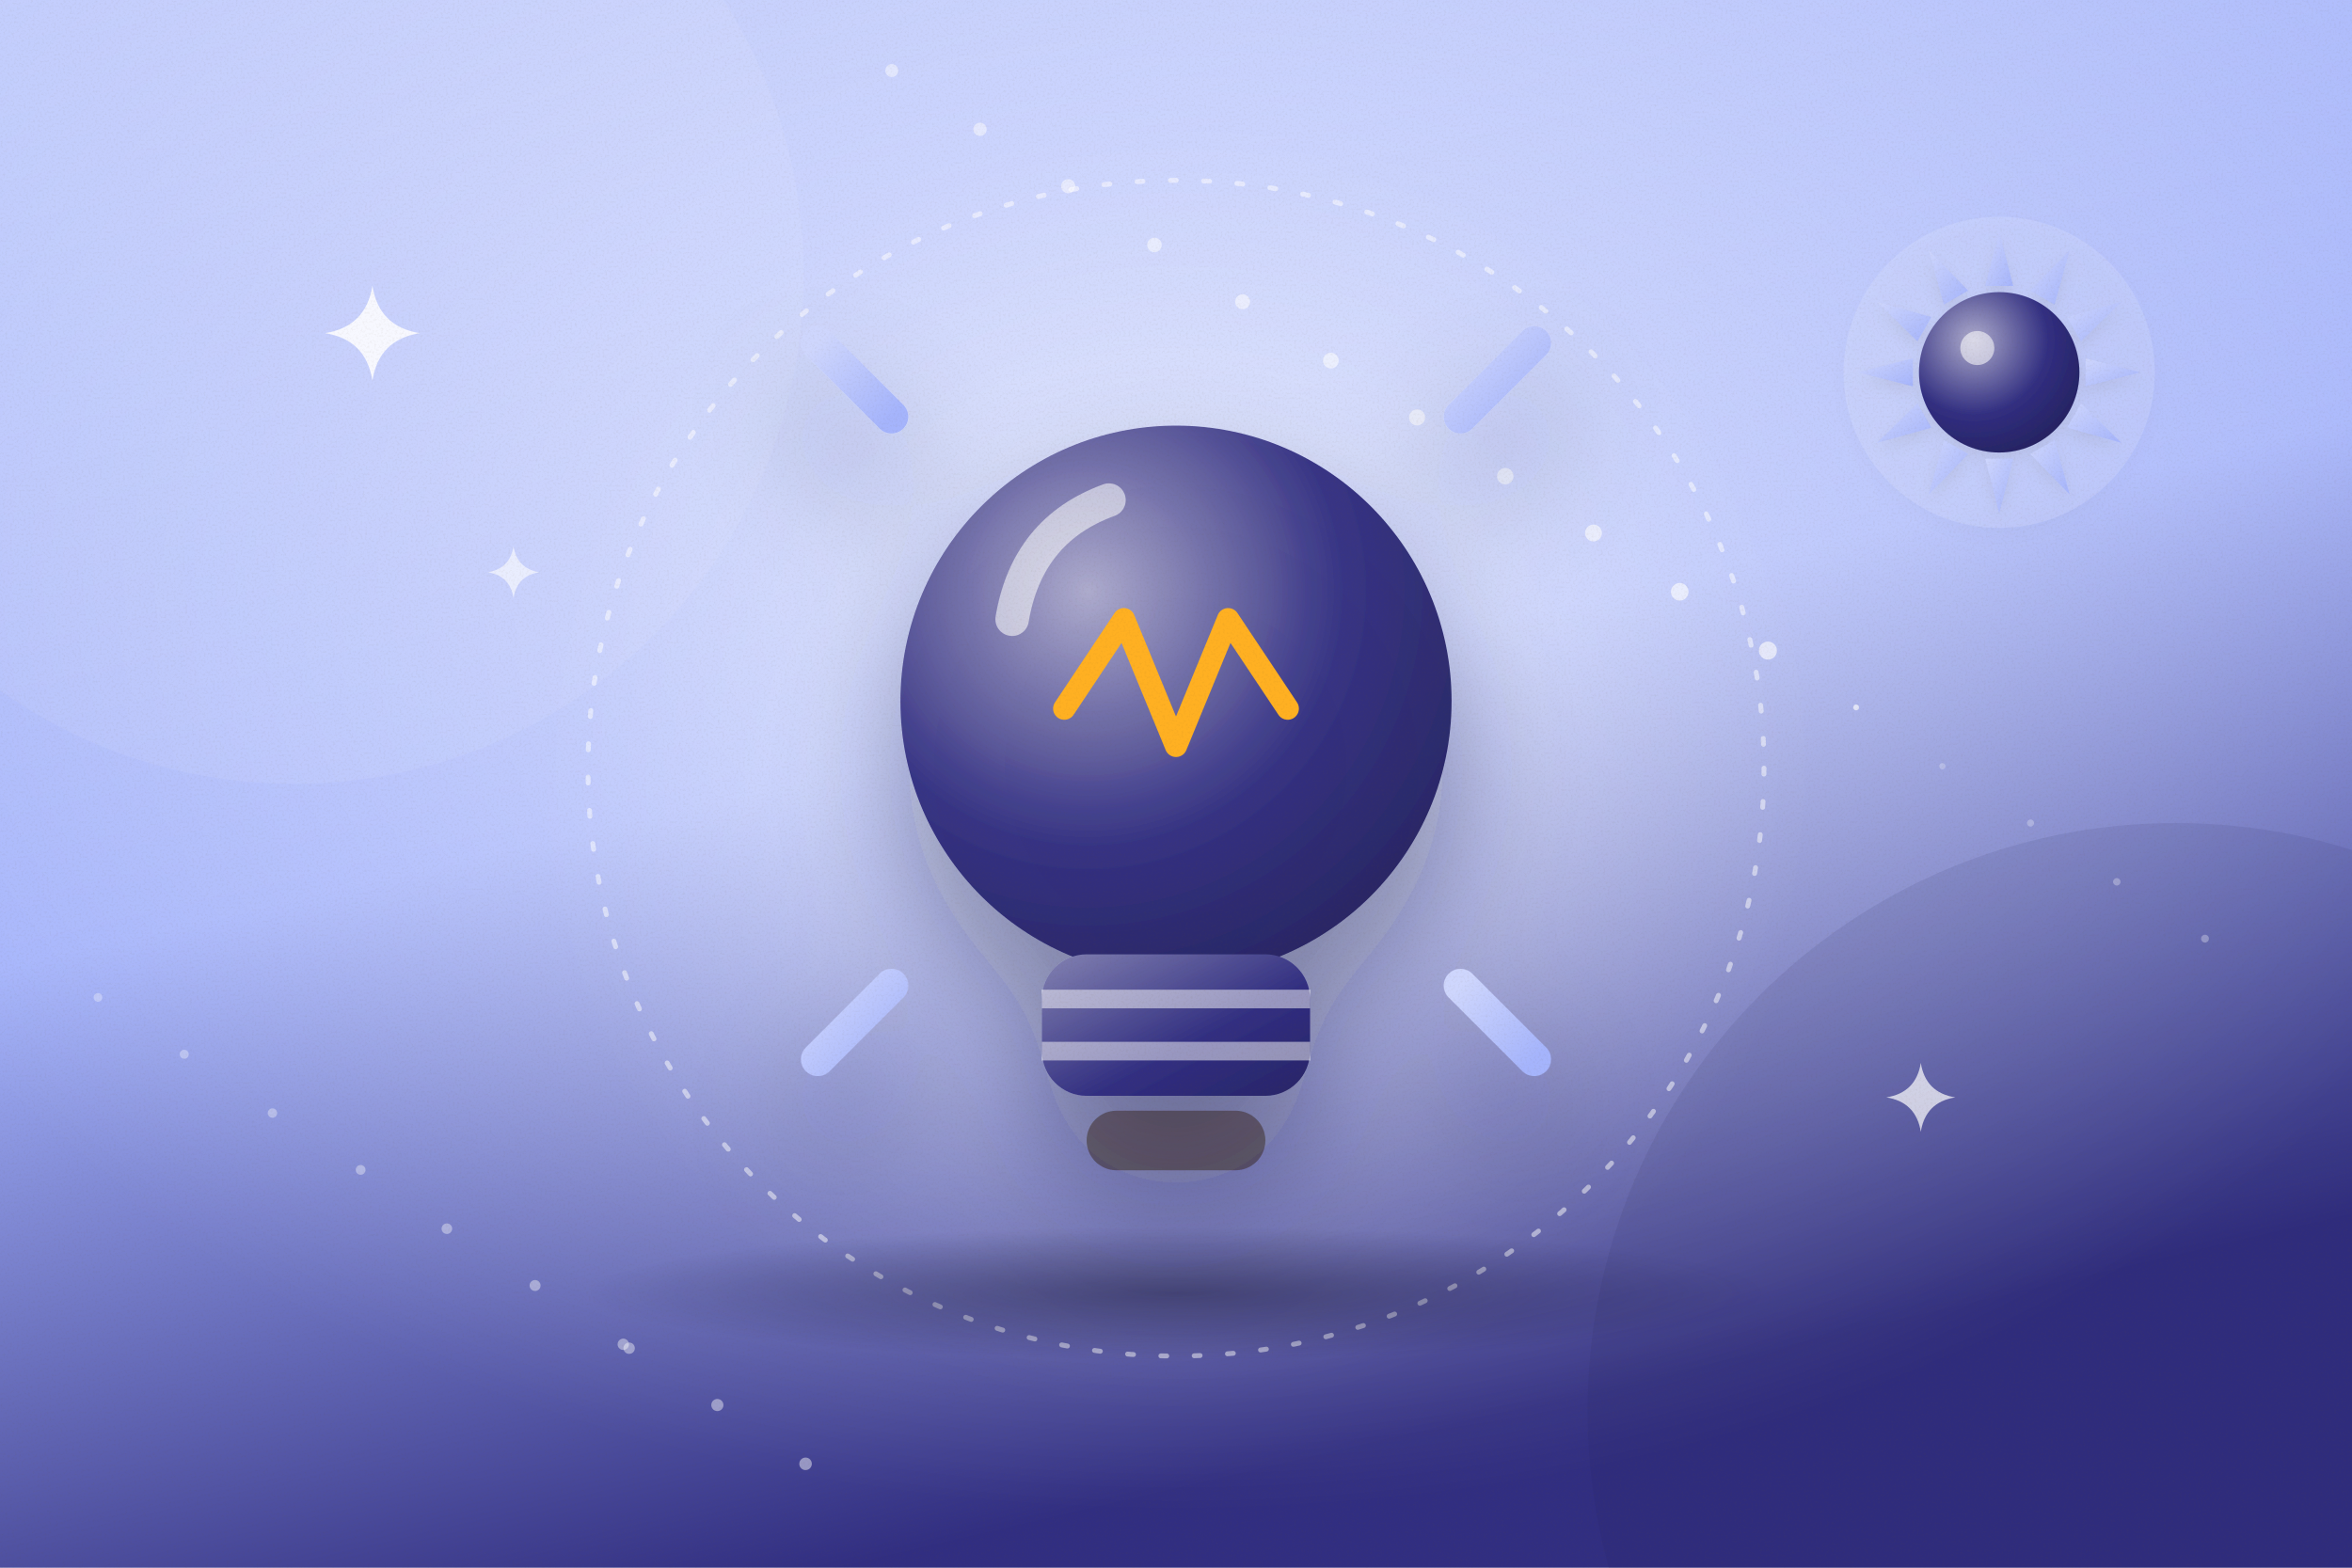
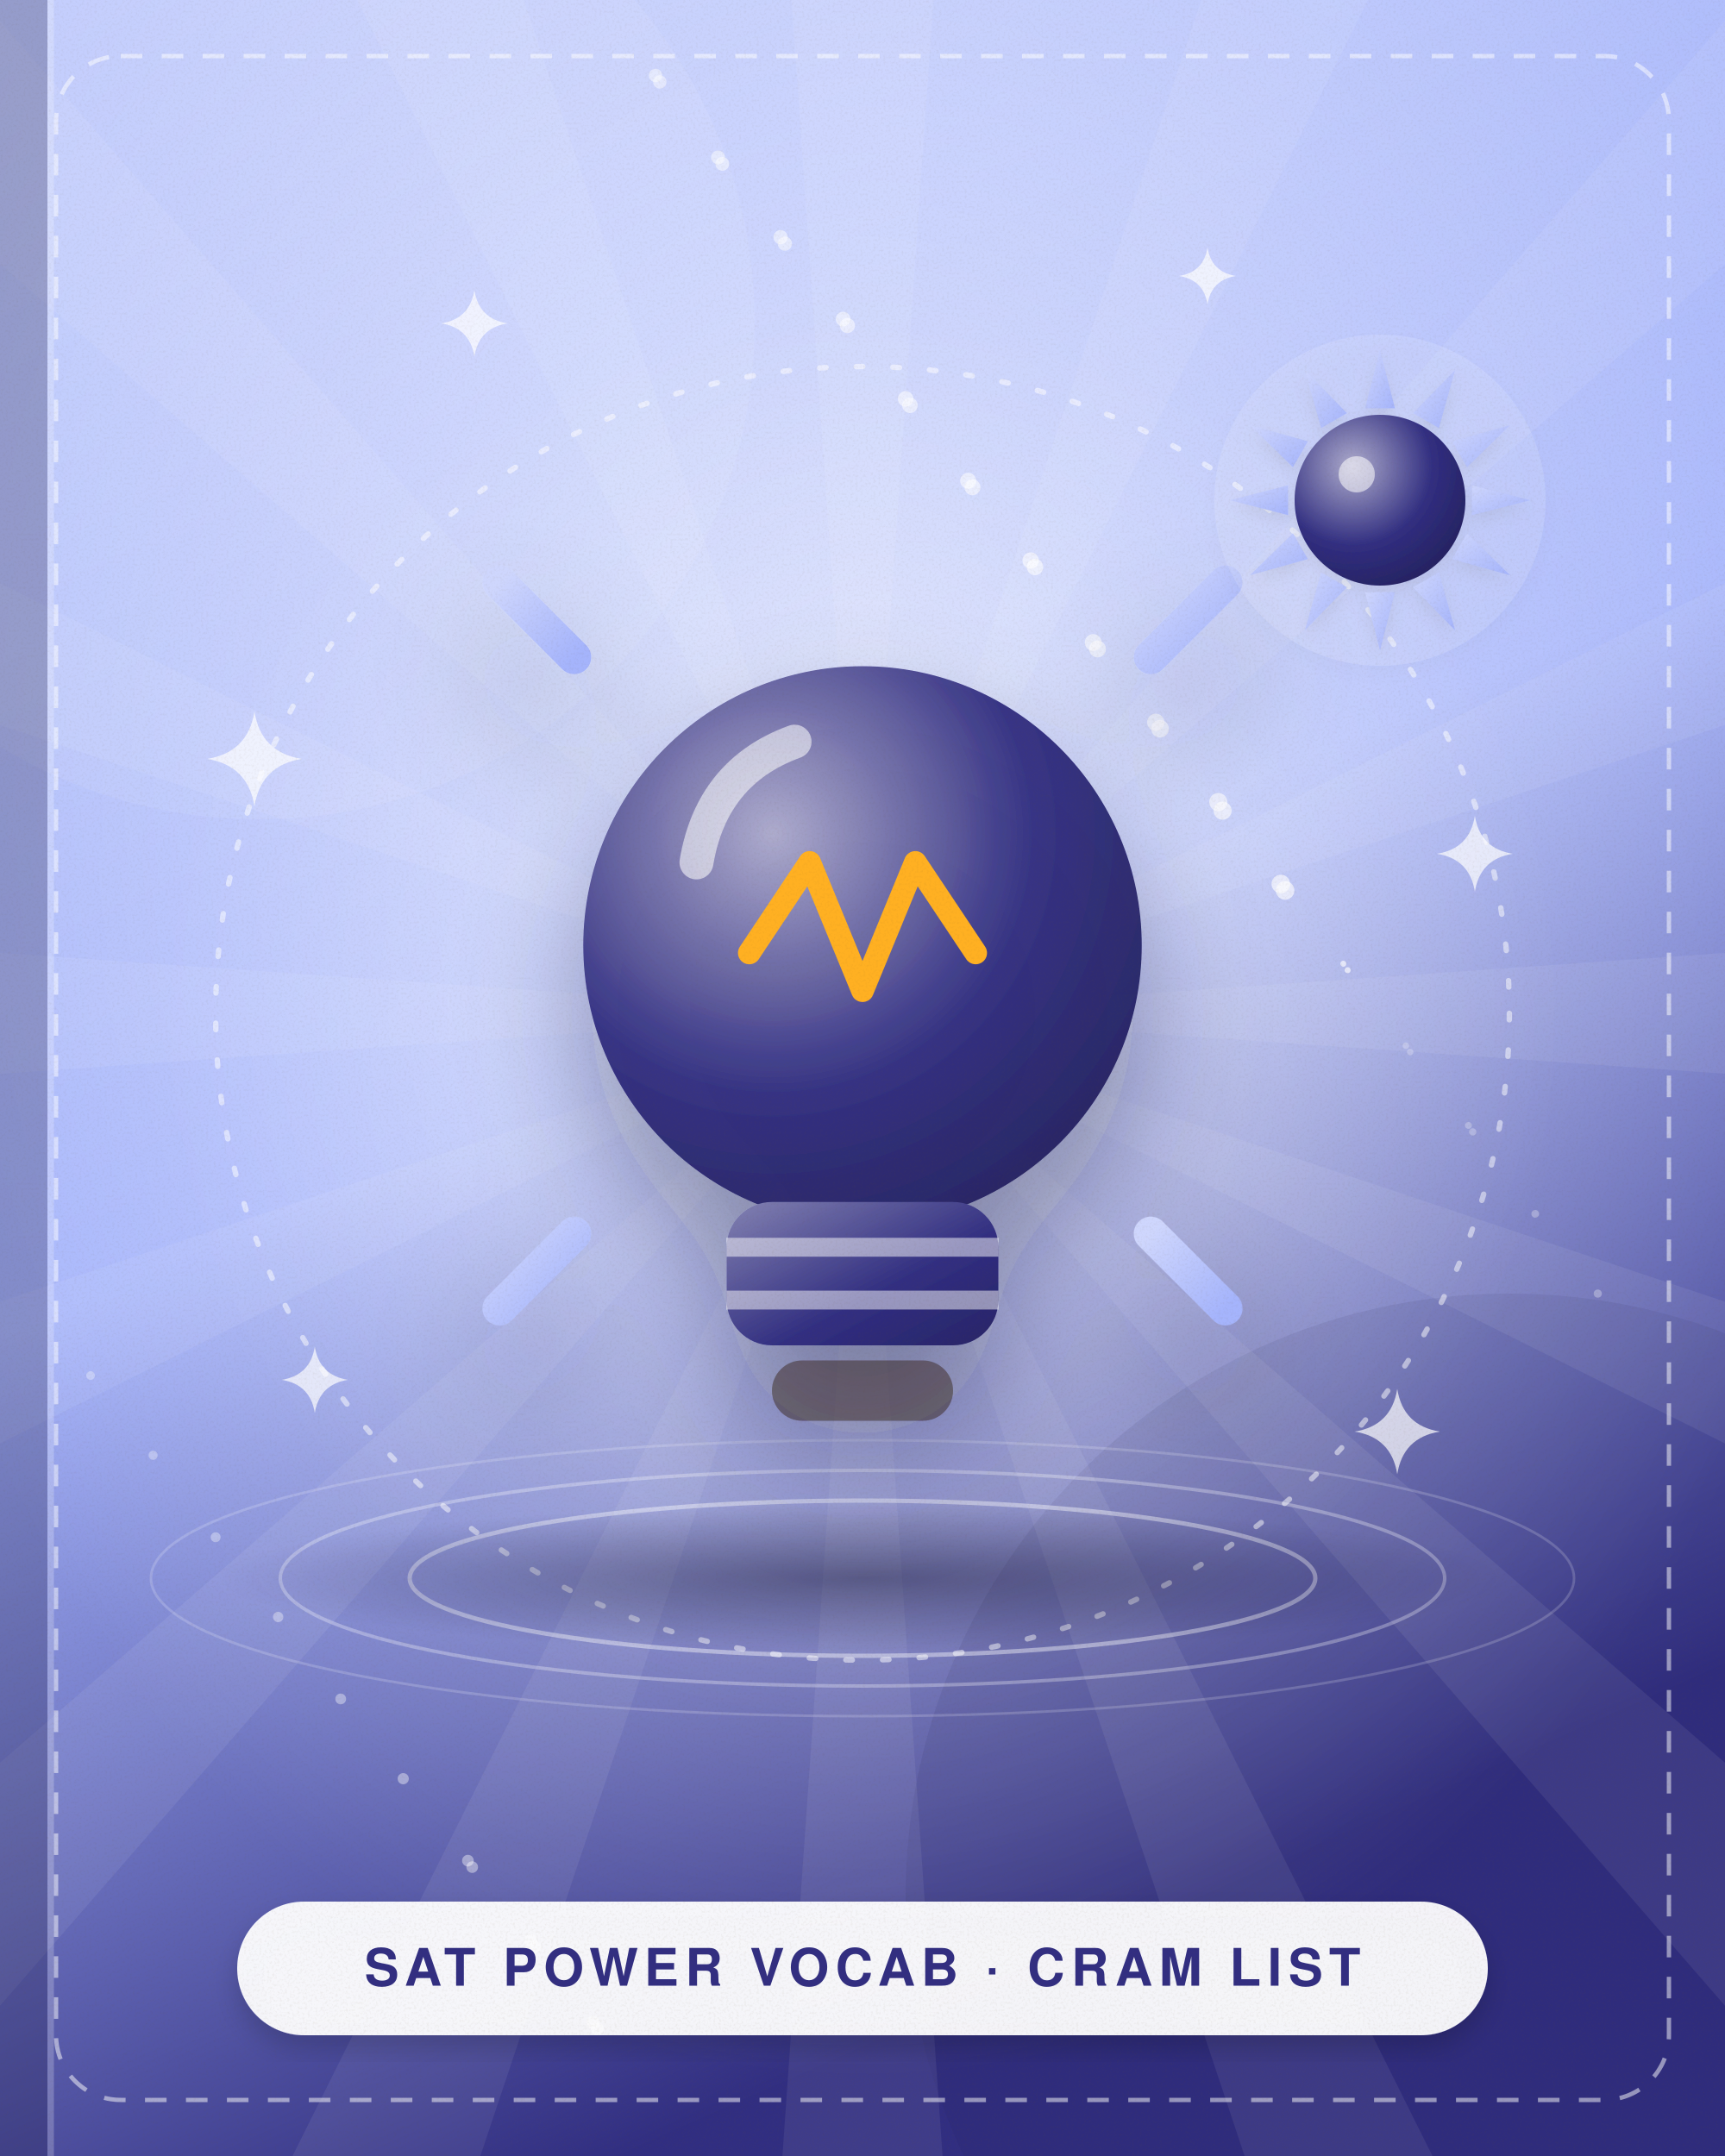
- <svg xmlns="http://www.w3.org/2000/svg" viewBox="0 0 1200 800" width="1200" height="800">
+ <svg xmlns="http://www.w3.org/2000/svg" viewBox="0 0 800 1000" width="800" height="1000">
  <defs>
    <linearGradient id="bg" x1="0" y1="0" x2="0.35" y2="1">
      <stop offset="0" stop-color="#c0cbfd" />
      <stop offset="0.55" stop-color="#A5B4FC" />
      <stop offset="1" stop-color="#312E81" />
    </linearGradient>
    <radialGradient id="glow" cx="0.5" cy="0.36" r="0.6">
      <stop offset="0" stop-color="#FFFFFF" stop-opacity="0.55" />
      <stop offset="1" stop-color="#FFFFFF" stop-opacity="0" />
    </radialGradient>
    <radialGradient id="halo" cx="0.5" cy="0.5" r="0.5">
      <stop offset="0" stop-color="#FFFFFF" stop-opacity="0.28" />
      <stop offset="1" stop-color="#FFFFFF" stop-opacity="0" />
    </radialGradient>
    <radialGradient id="ground" cx="0.5" cy="0.5" r="0.5">
      <stop offset="0" stop-color="#141234" stop-opacity="0.45" />
      <stop offset="1" stop-color="#141234" stop-opacity="0" />
    </radialGradient>
    <linearGradient id="gA" x1="0" y1="0" x2="1" y2="1">
      <stop offset="0" stop-color="#8382b3" />
      <stop offset="0.6" stop-color="#312E81" />
      <stop offset="1" stop-color="#272567" />
    </linearGradient>
    <linearGradient id="gB" x1="0" y1="0" x2="1" y2="1">
      <stop offset="0" stop-color="#ced6fd" />
      <stop offset="1" stop-color="#A5B4FC" />
    </linearGradient>
    <radialGradient id="gS" cx="0.34" cy="0.3" r="0.85">
      <stop offset="0" stop-color="#adabcd" />
      <stop offset="0.55" stop-color="#312E81" />
      <stop offset="1" stop-color="#211f58" />
    </radialGradient>
    <radialGradient id="gS2" cx="0.34" cy="0.3" r="0.85">
      <stop offset="0" stop-color="#dbe1fe" />
      <stop offset="0.6" stop-color="#A5B4FC" />
      <stop offset="1" stop-color="#8490ca" />
    </radialGradient>
    <linearGradient id="gP" x1="0" y1="0" x2="0" y2="1">
      <stop offset="0" stop-color="#FFFDF6" />
      <stop offset="1" stop-color="#F2E4C8" />
    </linearGradient>
    <filter id="drop" x="-40%" y="-40%" width="180%" height="190%">
      <feDropShadow dx="0" dy="18" stdDeviation="16" flood-color="#16153a" flood-opacity="0.38" />
    </filter>
    <filter id="soft" x="-20%" y="-20%" width="140%" height="140%">
      <feDropShadow dx="0" dy="6" stdDeviation="6" flood-color="#000000" flood-opacity="0.18" />
    </filter>
    <filter id="speck" x="0" y="0" width="100%" height="100%">
      <feTurbulence type="fractalNoise" baseFrequency="0.85" numOctaves="3" seed="7" stitchTiles="stitch" />
      <feColorMatrix type="matrix" values="0 0 0 0 0.12  0 0 0 0 0.07  0 0 0 0 0.02  0 0 0 0.9 -0.42" />
    </filter>
    <clipPath id="front">
      <rect x="-240" y="0" width="480" height="240" />
    </clipPath>
  </defs>
-   <rect width="1200" height="800" fill="url(#bg)" />
-   <rect width="1200" height="800" fill="url(#glow)" />
-   <circle cx="150" cy="140" r="260" fill="#FFFFFF" opacity="0.07" />
-   <circle cx="1110" cy="720" r="300" fill="#1d1c4d" opacity="0.10" />
-   <circle cx="321" cy="688" r="2.9" fill="#FFFFFF" opacity="0.41" />
-   <circle cx="366" cy="717" r="3.1" fill="#FFFFFF" opacity="0.43" />
-   <circle cx="411" cy="747" r="3.2" fill="#FFFFFF" opacity="0.45" />
-   <circle cx="455" cy="36" r="3.3" fill="#FFFFFF" opacity="0.46" />
-   <circle cx="500" cy="66" r="3.4" fill="#FFFFFF" opacity="0.48" />
-   <circle cx="545" cy="95" r="3.6" fill="#FFFFFF" opacity="0.49" />
-   <circle cx="589" cy="125" r="3.7" fill="#FFFFFF" opacity="0.51" />
-   <circle cx="634" cy="154" r="3.8" fill="#FFFFFF" opacity="0.53" />
-   <circle cx="679" cy="184" r="4.0" fill="#FFFFFF" opacity="0.54" />
-   <circle cx="723" cy="213" r="4.1" fill="#FFFFFF" opacity="0.56" />
-   <circle cx="768" cy="243" r="4.2" fill="#FFFFFF" opacity="0.57" />
-   <circle cx="813" cy="272" r="4.3" fill="#FFFFFF" opacity="0.59" />
-   <circle cx="857" cy="302" r="4.5" fill="#FFFFFF" opacity="0.61" />
-   <circle cx="902" cy="332" r="4.6" fill="#FFFFFF" opacity="0.62" />
-   <circle cx="947" cy="361" r="1.5" fill="#FFFFFF" opacity="0.64" />
-   <circle cx="991" cy="391" r="1.6" fill="#FFFFFF" opacity="0.25" />
-   <circle cx="1036" cy="420" r="1.8" fill="#FFFFFF" opacity="0.27" />
-   <circle cx="1080" cy="450" r="1.9" fill="#FFFFFF" opacity="0.29" />
-   <circle cx="1125" cy="479" r="2.0" fill="#FFFFFF" opacity="0.30" />
-   <circle cx="50" cy="509" r="2.2" fill="#FFFFFF" opacity="0.32" />
-   <circle cx="94" cy="538" r="2.3" fill="#FFFFFF" opacity="0.33" />
-   <circle cx="139" cy="568" r="2.4" fill="#FFFFFF" opacity="0.35" />
-   <circle cx="184" cy="597" r="2.5" fill="#FFFFFF" opacity="0.37" />
-   <circle cx="228" cy="627" r="2.7" fill="#FFFFFF" opacity="0.38" />
-   <circle cx="273" cy="656" r="2.8" fill="#FFFFFF" opacity="0.40" />
-   <circle cx="318" cy="686" r="2.9" fill="#FFFFFF" opacity="0.41" />
-   <circle cx="600" cy="392" r="300" fill="none" stroke="#FFFFFF" stroke-width="2.5" stroke-dasharray="3 14" stroke-linecap="round" opacity="0.5" />
-   <circle cx="600" cy="392" r="330" fill="url(#halo)" />
-   <ellipse cx="600" cy="660" rx="300" ry="34" fill="url(#ground)" />
-   <g transform="translate(600 392) scale(1.9)" filter="url(#drop)">
+   <rect width="800" height="1000" fill="url(#bg)" />
+   <rect width="800" height="1000" fill="url(#glow)" />
+   <circle cx="120" cy="150" r="230" fill="#FFFFFF" opacity="0.07" />
+   <circle cx="700" cy="880" r="280" fill="#1d1c4d" opacity="0.10" />
+   <circle cx="219" cy="866" r="2.7" fill="#FFFFFF" opacity="0.41" />
+   <circle cx="248" cy="903" r="2.9" fill="#FFFFFF" opacity="0.43" />
+   <circle cx="277" cy="941" r="3.0" fill="#FFFFFF" opacity="0.45" />
+   <circle cx="306" cy="38" r="3.1" fill="#FFFFFF" opacity="0.46" />
+   <circle cx="335" cy="76" r="3.2" fill="#FFFFFF" opacity="0.48" />
+   <circle cx="364" cy="113" r="3.3" fill="#FFFFFF" opacity="0.49" />
+   <circle cx="393" cy="151" r="3.5" fill="#FFFFFF" opacity="0.51" />
+   <circle cx="422" cy="188" r="3.6" fill="#FFFFFF" opacity="0.53" />
+   <circle cx="451" cy="226" r="3.7" fill="#FFFFFF" opacity="0.54" />
+   <circle cx="480" cy="263" r="3.8" fill="#FFFFFF" opacity="0.56" />
+   <circle cx="509" cy="301" r="3.9" fill="#FFFFFF" opacity="0.57" />
+   <circle cx="538" cy="338" r="4.1" fill="#FFFFFF" opacity="0.59" />
+   <circle cx="567" cy="376" r="4.2" fill="#FFFFFF" opacity="0.61" />
+   <circle cx="596" cy="413" r="4.3" fill="#FFFFFF" opacity="0.62" />
+   <circle cx="625" cy="450" r="1.4" fill="#FFFFFF" opacity="0.64" />
+   <circle cx="654" cy="488" r="1.5" fill="#FFFFFF" opacity="0.25" />
+   <circle cx="683" cy="525" r="1.7" fill="#FFFFFF" opacity="0.27" />
+   <circle cx="712" cy="563" r="1.8" fill="#FFFFFF" opacity="0.29" />
+   <circle cx="741" cy="600" r="1.9" fill="#FFFFFF" opacity="0.30" />
+   <circle cx="42" cy="638" r="2.0" fill="#FFFFFF" opacity="0.32" />
+   <circle cx="71" cy="675" r="2.1" fill="#FFFFFF" opacity="0.33" />
+   <circle cx="100" cy="713" r="2.3" fill="#FFFFFF" opacity="0.35" />
+   <circle cx="129" cy="750" r="2.4" fill="#FFFFFF" opacity="0.37" />
+   <circle cx="158" cy="788" r="2.5" fill="#FFFFFF" opacity="0.38" />
+   <circle cx="187" cy="825" r="2.6" fill="#FFFFFF" opacity="0.40" />
+   <circle cx="217" cy="863" r="2.7" fill="#FFFFFF" opacity="0.41" />
+   <circle cx="246" cy="900" r="2.9" fill="#FFFFFF" opacity="0.43" />
+   <circle cx="275" cy="938" r="3.0" fill="#FFFFFF" opacity="0.44" />
+   <circle cx="304" cy="35" r="3.1" fill="#FFFFFF" opacity="0.46" />
+   <circle cx="333" cy="73" r="3.2" fill="#FFFFFF" opacity="0.48" />
+   <circle cx="362" cy="110" r="3.3" fill="#FFFFFF" opacity="0.49" />
+   <circle cx="391" cy="148" r="3.4" fill="#FFFFFF" opacity="0.51" />
+   <circle cx="420" cy="185" r="3.6" fill="#FFFFFF" opacity="0.52" />
+   <circle cx="449" cy="223" r="3.7" fill="#FFFFFF" opacity="0.54" />
+   <circle cx="478" cy="260" r="3.8" fill="#FFFFFF" opacity="0.56" />
+   <circle cx="507" cy="298" r="3.9" fill="#FFFFFF" opacity="0.57" />
+   <circle cx="536" cy="335" r="4.0" fill="#FFFFFF" opacity="0.59" />
+   <circle cx="565" cy="372" r="4.2" fill="#FFFFFF" opacity="0.60" />
+   <circle cx="594" cy="410" r="4.3" fill="#FFFFFF" opacity="0.62" />
+   <circle cx="623" cy="447" r="1.4" fill="#FFFFFF" opacity="0.64" />
+   <circle cx="652" cy="485" r="1.5" fill="#FFFFFF" opacity="0.25" />
+   <circle cx="681" cy="522" r="1.6" fill="#FFFFFF" opacity="0.27" />
+   <path d="M400 470L1297.8 407.1L1297.8 532.9Z" fill="#FFFFFF" opacity="0.07" />
+   <path d="M400 470L1253.5 755.4L1205.4 871.7Z" fill="#FFFFFF" opacity="0.07" />
+   <path d="M400 470L1079.3 1060.3L990.3 1149.3Z" fill="#FFFFFF" opacity="0.07" />
+   <path d="M400 470L801.7 1275.4L685.4 1323.5Z" fill="#FFFFFF" opacity="0.07" />
+   <path d="M400 470L462.9 1367.8L337.1 1367.8Z" fill="#FFFFFF" opacity="0.07" />
+   <path d="M400 470L114.6 1323.5L-1.7 1275.4Z" fill="#FFFFFF" opacity="0.07" />
+   <path d="M400 470L-190.3 1149.3L-279.3 1060.3Z" fill="#FFFFFF" opacity="0.07" />
+   <path d="M400 470L-405.4 871.7L-453.5 755.4Z" fill="#FFFFFF" opacity="0.07" />
+   <path d="M400 470L-497.8 532.9L-497.8 407.1Z" fill="#FFFFFF" opacity="0.07" />
+   <path d="M400 470L-453.5 184.6L-405.4 68.3Z" fill="#FFFFFF" opacity="0.07" />
+   <path d="M400 470L-279.3 -120.3L-190.3 -209.3Z" fill="#FFFFFF" opacity="0.07" />
+   <path d="M400 470L-1.7 -335.4L114.6 -383.5Z" fill="#FFFFFF" opacity="0.07" />
+   <path d="M400 470L337.1 -427.8L462.9 -427.8Z" fill="#FFFFFF" opacity="0.07" />
+   <path d="M400 470L685.4 -383.5L801.7 -335.4Z" fill="#FFFFFF" opacity="0.07" />
+   <path d="M400 470L990.3 -209.3L1079.3 -120.3Z" fill="#FFFFFF" opacity="0.07" />
+   <path d="M400 470L1205.4 68.3L1253.5 184.6Z" fill="#FFFFFF" opacity="0.07" />
+   <rect x="26" y="26" width="748" height="948" rx="30" fill="none" stroke="#FFFFFF" stroke-width="2" stroke-dasharray="10 9" opacity="0.5" />
+   <rect x="0" y="0" width="22" height="1000" fill="#1b1947" opacity="0.28" />
+   <rect x="22" y="0" width="3" height="1000" fill="#FFFFFF" opacity="0.22" />
+   <circle cx="400" cy="470" r="300" fill="none" stroke="#FFFFFF" stroke-width="2.5" stroke-dasharray="3 14" stroke-linecap="round" opacity="0.5" />
+   <circle cx="400" cy="470" r="330" fill="url(#halo)" />
+   <ellipse cx="400" cy="732" rx="210" ry="36" fill="none" stroke="#FFFFFF" stroke-width="2.0" opacity="0.42" />
+   <ellipse cx="400" cy="732" rx="270" ry="50" fill="none" stroke="#FFFFFF" stroke-width="1.6" opacity="0.30" />
+   <ellipse cx="400" cy="732" rx="330" ry="64" fill="none" stroke="#FFFFFF" stroke-width="1.2" opacity="0.18" />
+   <ellipse cx="400" cy="732" rx="300" ry="34" fill="url(#ground)" />
+   <g transform="translate(400 470) scale(1.75)" filter="url(#drop)">
    <line x1="108.0" y1="-18.0" x2="136.0" y2="-18.0" stroke="url(#gB)" stroke-width="9" stroke-linecap="round" />
    <line x1="76.4" y1="58.4" x2="96.2" y2="78.2" stroke="url(#gB)" stroke-width="9" stroke-linecap="round" />
    <line x1="0.0" y1="90.0" x2="0.0" y2="118.0" stroke="url(#gB)" stroke-width="9" stroke-linecap="round" />
    <line x1="-76.4" y1="58.4" x2="-96.2" y2="78.2" stroke="url(#gB)" stroke-width="9" stroke-linecap="round" />
    <line x1="-108.0" y1="-18.0" x2="-136.0" y2="-18.0" stroke="url(#gB)" stroke-width="9" stroke-linecap="round" />
    <line x1="-76.4" y1="-94.4" x2="-96.2" y2="-114.2" stroke="url(#gB)" stroke-width="9" stroke-linecap="round" />
    <line x1="-0.0" y1="-126.0" x2="-0.0" y2="-154.0" stroke="url(#gB)" stroke-width="9" stroke-linecap="round" />
    <line x1="76.4" y1="-94.4" x2="96.2" y2="-114.2" stroke="url(#gB)" stroke-width="9" stroke-linecap="round" />
    <circle cy="-18" r="74" fill="url(#gS)" opacity=".96" />
    <path d="M-30 -16L-14 -40L0 -6L14 -40L30 -16" stroke="#FFB020" stroke-width="6" fill="none" stroke-linejoin="round" stroke-linecap="round" />
    <rect x="-36" y="50" width="72" height="38" rx="12" fill="url(#gA)" />
    <path d="M-36 62H36M-36 76H36" stroke="#FFFFFF" stroke-width="5" opacity=".5" />
    <rect x="-24" y="92" width="48" height="16" rx="8" fill="#2A1808" opacity=".45" />
    <path d="M-44-40Q-40-64-18-72" stroke="#FFFFFF" stroke-width="9" fill="none" stroke-linecap="round" opacity=".55" />
  </g>
-   <g transform="translate(1020 190) scale(0.62)" filter="url(#soft)">
+   <g transform="translate(640 232) scale(0.6)" filter="url(#soft)">
    <circle r="128" fill="#FFFFFF" opacity=".12" />
    <path d="M71.1 -11.5L116.0 0.0L71.1 11.5Z" fill="url(#gB)" />
    <path d="M67.3 25.6L100.5 58.0L55.8 45.5Z" fill="url(#gB)" />
    <path d="M45.5 55.8L58.0 100.5L25.6 67.3Z" fill="url(#gB)" />
    <path d="M11.5 71.1L0.0 116.0L-11.5 71.1Z" fill="url(#gB)" />
    <path d="M-25.6 67.3L-58.0 100.5L-45.5 55.8Z" fill="url(#gB)" />
    <path d="M-55.8 45.5L-100.5 58.0L-67.3 25.6Z" fill="url(#gB)" />
    <path d="M-71.1 11.5L-116.0 0.0L-71.1 -11.5Z" fill="url(#gB)" />
    <path d="M-67.3 -25.6L-100.5 -58.0L-55.8 -45.5Z" fill="url(#gB)" />
    <path d="M-45.5 -55.8L-58.0 -100.5L-25.6 -67.3Z" fill="url(#gB)" />
    <path d="M-11.5 -71.1L-0.0 -116.0L11.5 -71.1Z" fill="url(#gB)" />
    <path d="M25.6 -67.3L58.0 -100.5L45.5 -55.8Z" fill="url(#gB)" />
    <path d="M55.8 -45.5L100.5 -58.0L67.3 -25.6Z" fill="url(#gB)" />
    <circle r="66" fill="url(#gS)" />
    <circle cx="-18" cy="-20" r="14" fill="#FFFFFF" opacity=".55" />
  </g>
-   <path transform="translate(190 170) scale(1.1)" d="M0 -22Q3 -3 22 0Q3 3 0 22Q-3 3 -22 0Q-3 -3 0 -22Z" fill="#FFFFFF" opacity="0.85" />
-   <path transform="translate(262 292) scale(0.6)" d="M0 -22Q3 -3 22 0Q3 3 0 22Q-3 3 -22 0Q-3 -3 0 -22Z" fill="#FFFFFF" opacity="0.6" />
-   <path transform="translate(980 560) scale(0.8)" d="M0 -22Q3 -3 22 0Q3 3 0 22Q-3 3 -22 0Q-3 -3 0 -22Z" fill="#FFFFFF" opacity="0.7" />
-   <rect width="1200" height="800" filter="url(#speck)" opacity="0.16" />
+   <path transform="translate(118 352) scale(1)" d="M0 -22Q3 -3 22 0Q3 3 0 22Q-3 3 -22 0Q-3 -3 0 -22Z" fill="#FFFFFF" opacity="0.7" />
+   <path transform="translate(684 396) scale(0.8)" d="M0 -22Q3 -3 22 0Q3 3 0 22Q-3 3 -22 0Q-3 -3 0 -22Z" fill="#FFFFFF" opacity="0.7" />
+   <path transform="translate(146 640) scale(0.7)" d="M0 -22Q3 -3 22 0Q3 3 0 22Q-3 3 -22 0Q-3 -3 0 -22Z" fill="#FFFFFF" opacity="0.7" />
+   <path transform="translate(648 664) scale(0.9)" d="M0 -22Q3 -3 22 0Q3 3 0 22Q-3 3 -22 0Q-3 -3 0 -22Z" fill="#FFFFFF" opacity="0.7" />
+   <path transform="translate(560 128) scale(0.6)" d="M0 -22Q3 -3 22 0Q3 3 0 22Q-3 3 -22 0Q-3 -3 0 -22Z" fill="#FFFFFF" opacity="0.7" />
+   <path transform="translate(220 150) scale(0.7)" d="M0 -22Q3 -3 22 0Q3 3 0 22Q-3 3 -22 0Q-3 -3 0 -22Z" fill="#FFFFFF" opacity="0.7" />
+   <g filter="url(#soft)">
+     <rect x="110" y="882" width="580" height="62" rx="31" fill="#FFFFFF" opacity="0.94" />
+     <text x="400" y="921" text-anchor="middle" font-family="Helvetica, Arial, sans-serif" font-size="24" font-weight="800" letter-spacing="3" fill="#312E81">SAT POWER VOCAB · CRAM LIST</text>
+   </g>
+   <rect width="800" height="1000" filter="url(#speck)" opacity="0.16" />
</svg>
